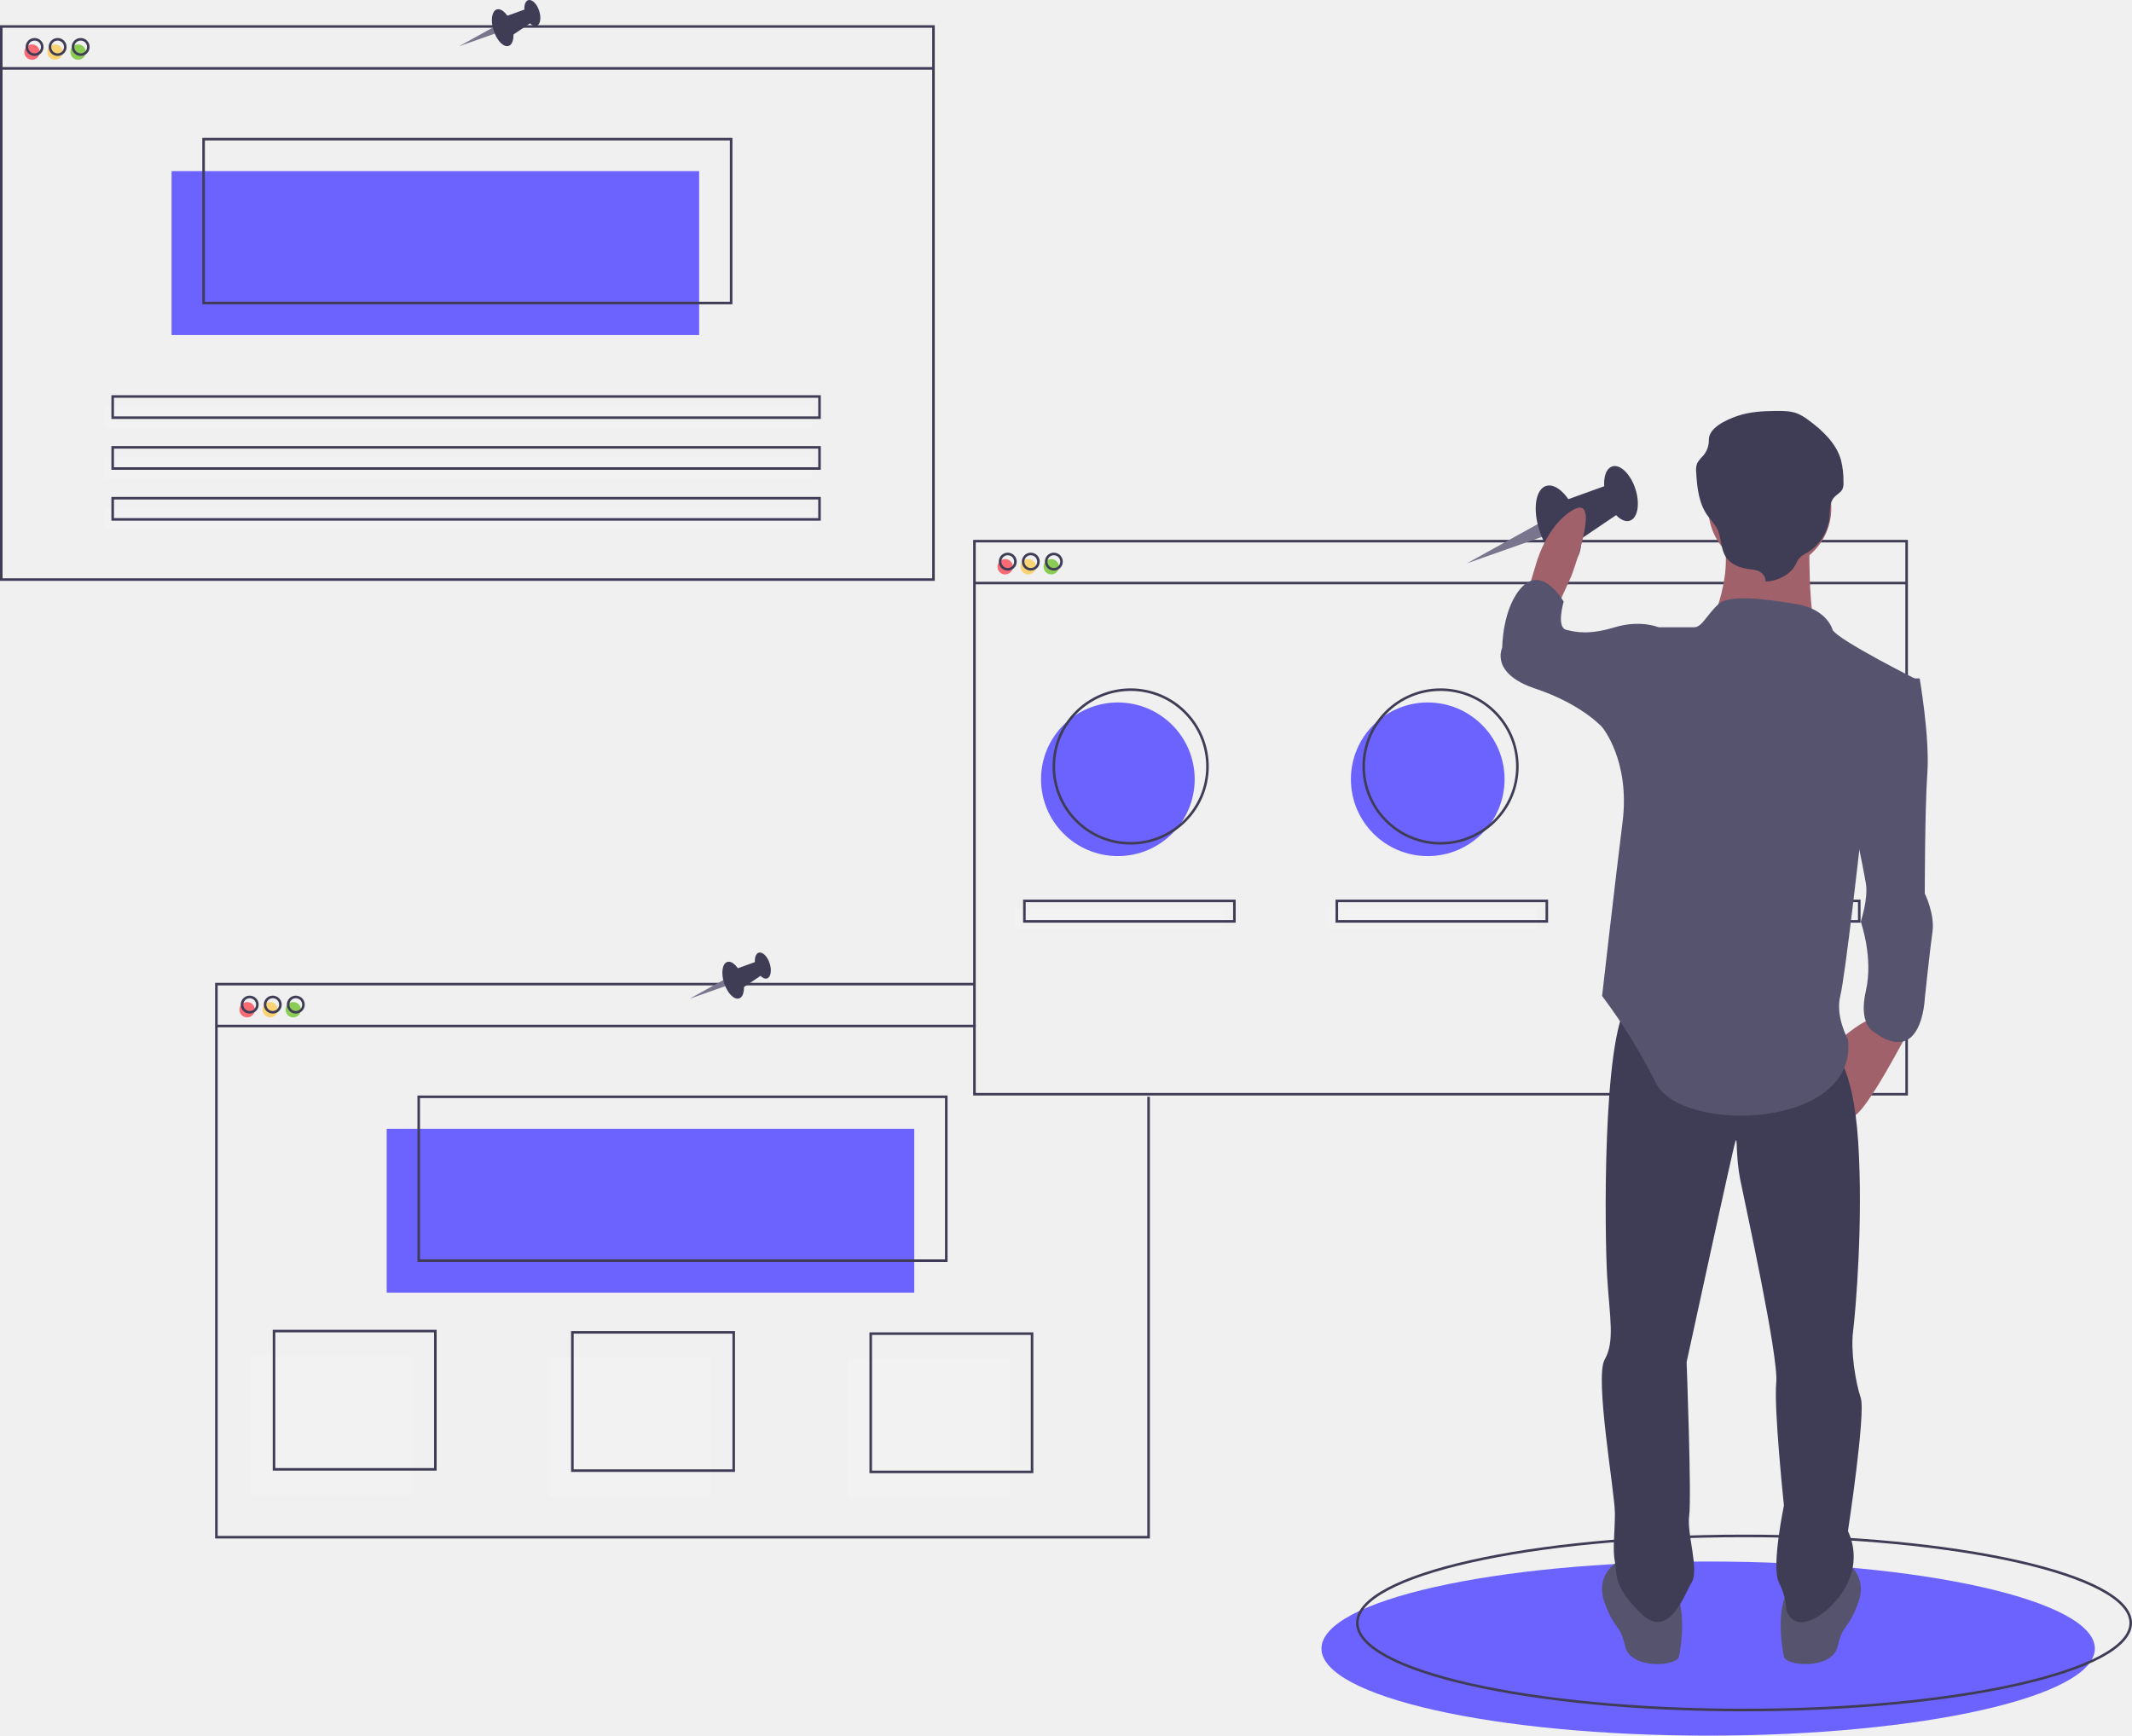
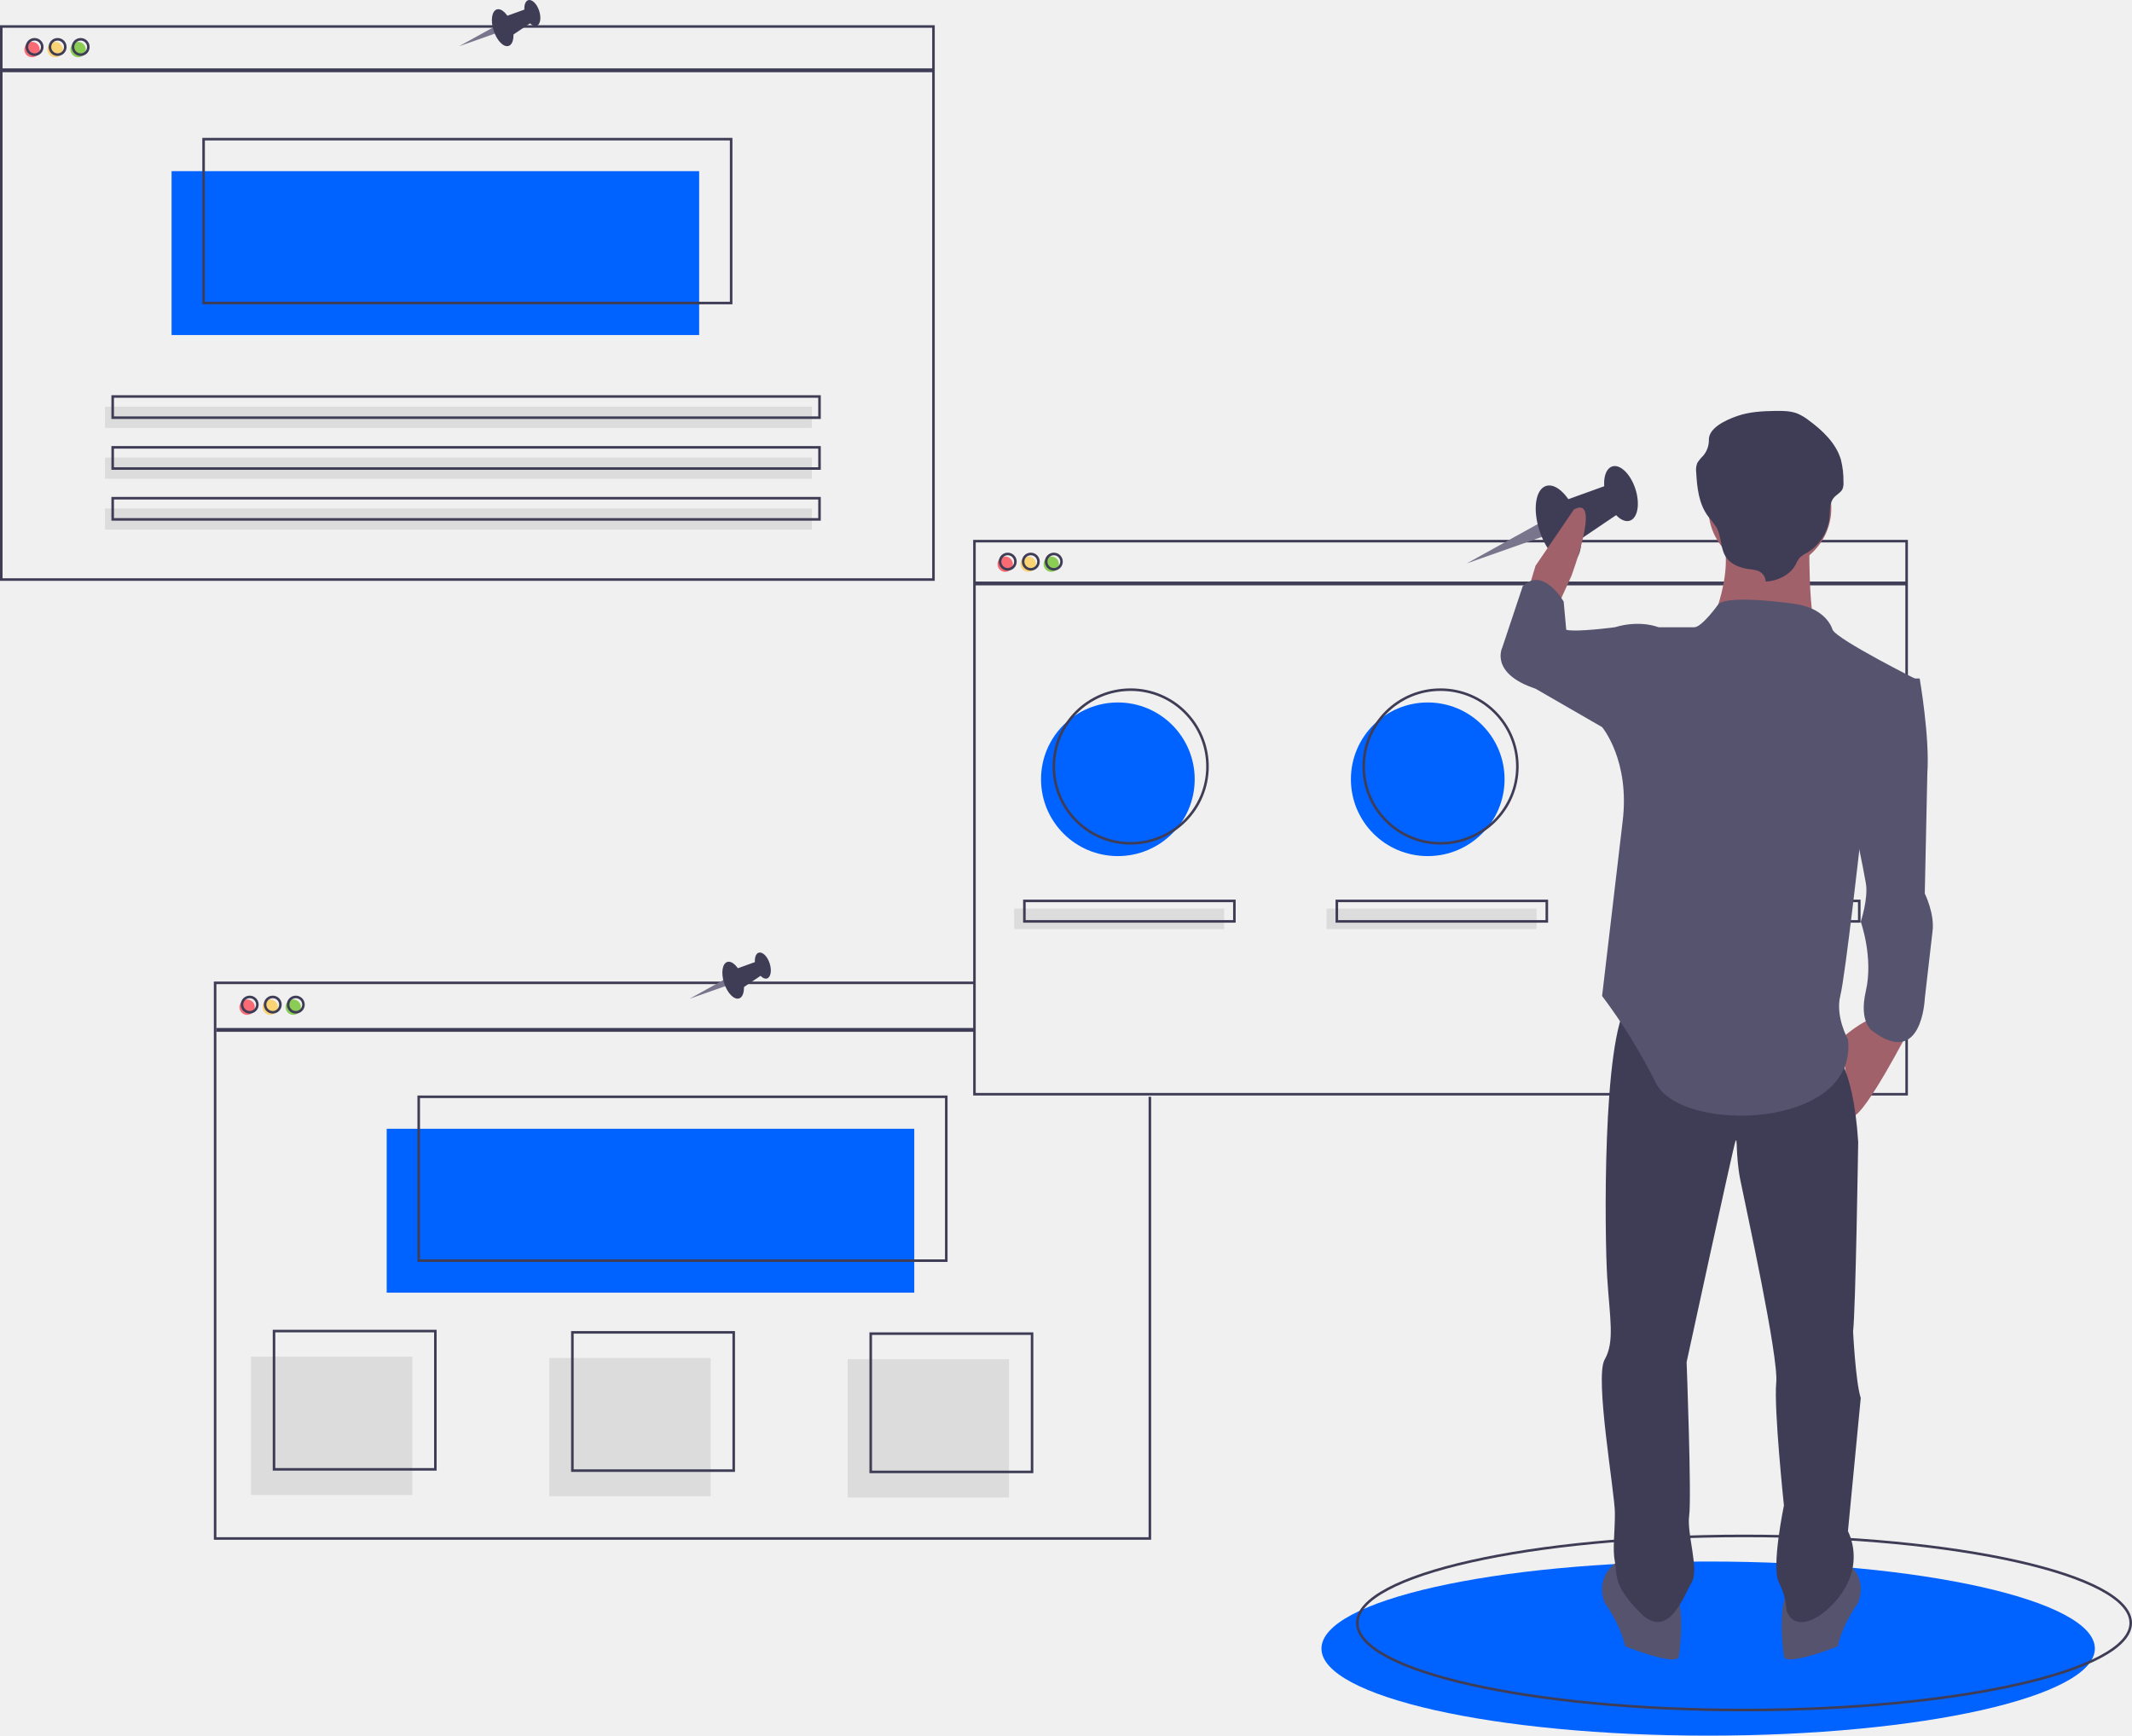
- <svg xmlns="http://www.w3.org/2000/svg" id="e66cdcae-b662-46fb-b424-18ba1a805fb0" data-name="Layer 1" width="832.5" height="677.845" viewBox="0 0 832.5 677.845">
-   <ellipse cx="667" cy="643.845" rx="151" ry="34" fill="#6c63ff" />
-   <ellipse cx="681" cy="633.845" rx="151" ry="34" fill="none" stroke="#3f3d56" stroke-miterlimit="10" />
-   <circle cx="436.5" cy="304.345" r="30" fill="#6c63ff" />
-   <circle cx="557.5" cy="304.345" r="30" fill="#6c63ff" />
-   <circle cx="678.5" cy="304.345" r="30" fill="#6c63ff" />
-   <circle cx="12.5" cy="20.345" r="3" fill="#f86b75" />
-   <circle cx="21.5" cy="20.345" r="3" fill="#fad375" />
-   <circle cx="30.5" cy="20.345" r="3" fill="#8bcc55" />
-   <rect x="67" y="66.845" width="206" height="64" fill="#6c63ff" />
-   <rect x="0.5" y="10.345" width="364" height="216" fill="none" stroke="#3f3d56" stroke-miterlimit="10" />
-   <line x1="0.5" y1="26.703" x2="364.5" y2="26.703" fill="none" stroke="#3f3d56" stroke-miterlimit="10" />
-   <circle cx="13.5" cy="18.345" r="3" fill="none" stroke="#3f3d56" stroke-miterlimit="10" />
-   <circle cx="22.5" cy="18.345" r="3" fill="none" stroke="#3f3d56" stroke-miterlimit="10" />
-   <circle cx="31.5" cy="18.345" r="3" fill="none" stroke="#3f3d56" stroke-miterlimit="10" />
-   <rect x="79.5" y="54.345" width="206" height="64" fill="none" stroke="#3f3d56" stroke-miterlimit="10" />
-   <rect x="41" y="158.845" width="276" height="8.276" fill="#f2f2f2" />
-   <rect x="41" y="178.707" width="276" height="8.276" fill="#f2f2f2" />
-   <rect x="41" y="198.569" width="276" height="8.276" fill="#f2f2f2" />
-   <rect x="44" y="154.845" width="276" height="8.276" fill="none" stroke="#3f3d56" stroke-miterlimit="10" />
-   <rect x="44" y="174.707" width="276" height="8.276" fill="none" stroke="#3f3d56" stroke-miterlimit="10" />
-   <rect x="44" y="194.569" width="276" height="8.276" fill="none" stroke="#3f3d56" stroke-miterlimit="10" />
-   <circle cx="96.5" cy="394.345" r="3" fill="#f86b75" />
-   <circle cx="105.5" cy="394.345" r="3" fill="#fad375" />
-   <circle cx="114.5" cy="394.345" r="3" fill="#8bcc55" />
-   <rect x="151" y="440.845" width="206" height="64" fill="#6c63ff" />
-   <polyline points="448.5 428.345 448.5 600.345 84.5 600.345 84.5 384.345 380.5 384.345" fill="none" stroke="#3f3d56" stroke-miterlimit="10" />
-   <line x1="84.5" y1="400.703" x2="381" y2="400.703" fill="none" stroke="#3f3d56" stroke-miterlimit="10" />
-   <circle cx="97.5" cy="392.345" r="3" fill="none" stroke="#3f3d56" stroke-miterlimit="10" />
-   <circle cx="106.5" cy="392.345" r="3" fill="none" stroke="#3f3d56" stroke-miterlimit="10" />
-   <circle cx="115.5" cy="392.345" r="3" fill="none" stroke="#3f3d56" stroke-miterlimit="10" />
-   <rect x="163.5" y="428.345" width="206" height="64" fill="none" stroke="#3f3d56" stroke-miterlimit="10" />
-   <circle cx="392.5" cy="221.345" r="3" fill="#f86b75" />
-   <circle cx="401.5" cy="221.345" r="3" fill="#fad375" />
-   <circle cx="410.5" cy="221.345" r="3" fill="#8bcc55" />
-   <rect x="380.5" y="211.345" width="364" height="216" fill="none" stroke="#3f3d56" stroke-miterlimit="10" />
-   <line x1="380.5" y1="227.703" x2="744.5" y2="227.703" fill="none" stroke="#3f3d56" stroke-miterlimit="10" />
-   <circle cx="393.5" cy="219.345" r="3" fill="none" stroke="#3f3d56" stroke-miterlimit="10" />
-   <circle cx="402.5" cy="219.345" r="3" fill="none" stroke="#3f3d56" stroke-miterlimit="10" />
-   <circle cx="411.5" cy="219.345" r="3" fill="none" stroke="#3f3d56" stroke-miterlimit="10" />
-   <circle cx="441.5" cy="299.345" r="30" fill="none" stroke="#3f3d56" stroke-miterlimit="10" />
-   <circle cx="562.5" cy="299.345" r="30" fill="none" stroke="#3f3d56" stroke-miterlimit="10" />
-   <circle cx="683.5" cy="299.345" r="30" fill="none" stroke="#3f3d56" stroke-miterlimit="10" />
-   <rect x="396" y="354.845" width="82" height="8" fill="#f2f2f2" />
-   <rect x="518" y="354.845" width="82" height="8" fill="#f2f2f2" />
-   <rect x="640" y="354.845" width="82" height="8" fill="#f2f2f2" />
-   <rect x="400" y="351.845" width="82" height="8" fill="none" stroke="#3f3d56" stroke-miterlimit="10" />
-   <rect x="522" y="351.845" width="82" height="8" fill="none" stroke="#3f3d56" stroke-miterlimit="10" />
-   <rect x="644" y="351.845" width="82" height="8" fill="none" stroke="#3f3d56" stroke-miterlimit="10" />
-   <rect x="98" y="529.845" width="63" height="54" fill="#f2f2f2" />
-   <rect x="214.5" y="530.345" width="63" height="54" fill="#f2f2f2" />
-   <rect x="331" y="530.845" width="63" height="54" fill="#f2f2f2" />
-   <rect x="107" y="519.845" width="63" height="54" fill="none" stroke="#3f3d56" stroke-miterlimit="10" />
-   <rect x="223.5" y="520.345" width="63" height="54" fill="none" stroke="#3f3d56" stroke-miterlimit="10" />
-   <rect x="340" y="520.845" width="63" height="54" fill="none" stroke="#3f3d56" stroke-miterlimit="10" />
-   <polygon points="600.786 204.492 572.726 220.039 602.65 209.483 600.786 204.492" fill="#79758c" />
-   <ellipse cx="792.31" cy="315.866" rx="7.829" ry="15.772" transform="translate(-242.5739 149.1338) rotate(-17.99425)" fill="#3f3d56" />
-   <ellipse cx="816.715" cy="303.839" rx="5.906" ry="11.137" transform="translate(-237.665 156.0847) rotate(-17.99425)" fill="#3f3d56" />
-   <polygon points="610.365 195.681 628.977 188.961 632.933 199.919 614.919 212.087 610.365 195.681" fill="#3f3d56" />
-   <path d="M792.335,347.046l5-11s12-32,1-26-15,22-15,22l-3,10Z" transform="translate(-183.75 -111.0777)" fill="#a0616a" />
-   <path d="M929.335,513.046s-17,33-22,34-5-30-5-30,10-9,14-8S929.335,513.046,929.335,513.046Z" transform="translate(-183.75 -111.0777)" fill="#a0616a" />
-   <path d="M904.335,721.046s9,5,5,16-6,8-8,17-20,8-21,4-3-20,2-26S904.335,721.046,904.335,721.046Z" transform="translate(-183.75 -111.0777)" fill="#55536e" />
-   <path d="M815.335,721.046s-9,5-5,16,6,8,8,17,20,8,21,4,3-20-2-26S815.335,721.046,815.335,721.046Z" transform="translate(-183.75 -111.0777)" fill="#55536e" />
-   <path d="M899.335,521.046s8,5,10,36-1,66-2,74,1,20,3,26-5,52-5,52a23.433,23.433,0,0,1,0,20c-5,11-20,22-24,11a27.131,27.131,0,0,0-3-11c-3-6,2-30,2-30s-4-38-3-48-12-69-14-79-1-18-2-15-19,86-19,86,2,53,1,60,4,21,1,26-9,23-20,12-9-15-10-20,0-11,0-19-8-53-4-60,2-16,1-32-2-93,8-107S899.335,521.046,899.335,521.046Z" transform="translate(-183.75 -111.0777)" fill="#3f3d56" />
-   <circle cx="691.085" cy="198.469" r="24" fill="#a0616a" />
-   <path d="M890.335,319.046s-1,36,4,42-43-5-43-5,11-23,4-38S890.335,319.046,890.335,319.046Z" transform="translate(-183.75 -111.0777)" fill="#a0616a" />
-   <path d="M899.335,357.046s-2-8-14-10-26.191-4-30.595,0-6.405,9-9.405,9h-14l-22,39s11,13,8,37-8,68-8,68a219.995,219.995,0,0,1,21,34c10,20,79,18,75-17,0,0-5-9-3-17s8-62,8-62l23-61S901.335,361.046,899.335,357.046Z" transform="translate(-183.75 -111.0777)" fill="#55536e" />
-   <path d="M926.335,376.046h7s4,23,3,37-1,47-1,47,4,8,3,15-3,26-3,26-1,27-20,13c0,0-6-3-3-16s-2-27-2-27,3-9,2-15-5-25-5-25Z" transform="translate(-183.75 -111.0777)" fill="#55536e" />
-   <path d="M836.335,359.046l-5-3s-7-3-17,0-15,2-19,1-1-11-1-11-8-14-16-6-8,24-8,24-5,10,13,16,26,15,26,15h20Z" transform="translate(-183.75 -111.0777)" fill="#55536e" />
-   <path d="M873.208,338.194a4.636,4.636,0,0,0-2.875-4.13,13.109,13.109,0,0,0-3.417-.675c-3.405-.439-6.908-1.688-8.892-4.289-2.641-3.464-1.919-8.309-4.036-12.07a41.86,41.86,0,0,0-3.227-4.24c-3.694-4.944-4.345-11.255-4.682-17.26a7.41,7.41,0,0,1,.407-3.606,13.863,13.863,0,0,1,2.282-2.816,9.352,9.352,0,0,0,2.262-6.241c-.108-4.651,6.546-7.776,11.259-9.382s9.823-1.862,14.844-1.93c2.886-.039,5.865-.005,8.518,1.049a19.607,19.607,0,0,1,4.271,2.543c5.56,4.07,10.782,9.073,12.648,15.406a33.311,33.311,0,0,1,1.013,8.848,5.791,5.791,0,0,1-.396,2.723c-.667,1.342-2.24,2.068-3.257,3.206-1.899,2.125-1.561,5.2-1.802,7.95a18.21,18.21,0,0,1-8.944,13.773,11.406,11.406,0,0,0-2.797,1.934,12.279,12.279,0,0,0-1.543,2.693C882.845,335.517,877.805,338.058,873.208,338.194Z" transform="translate(-183.75 -111.0777)" fill="#3f3d56" />
-   <polygon points="192.598 10.671 179.278 18.05 193.483 13.04 192.598 10.671" fill="#79758c" />
-   <ellipse cx="380.038" cy="121.889" rx="3.716" ry="7.487" transform="translate(-202.8155 12.28627) rotate(-17.99425)" fill="#3f3d56" />
-   <ellipse cx="391.623" cy="116.18" rx="2.804" ry="5.286" transform="translate(-200.4854 15.58571) rotate(-17.99425)" fill="#3f3d56" />
-   <polygon points="197.145 6.488 205.98 3.299 207.858 8.5 199.307 14.276 197.145 6.488" fill="#3f3d56" />
-   <polygon points="282.598 382.671 269.278 390.05 283.483 385.04 282.598 382.671" fill="#79758c" />
-   <ellipse cx="470.038" cy="493.889" rx="3.716" ry="7.487" transform="translate(-313.3323 58.28467) rotate(-17.99425)" fill="#3f3d56" />
-   <ellipse cx="481.623" cy="488.18" rx="2.804" ry="5.286" transform="translate(-311.0021 61.58411) rotate(-17.99425)" fill="#3f3d56" />
-   <polygon points="287.145 378.488 295.98 375.299 297.858 380.5 289.307 386.276 287.145 378.488" fill="#3f3d56" />
+ <svg xmlns="http://www.w3.org/2000/svg" style="isolation:isolate" viewBox="0 0 832.5 677.845" width="832.5" height="677.845">
+   <defs>
+     <clipPath id="_clipPath_EvsywSCmucsCWB7y7KvwH3eY32RYsT2c">
+       <rect width="832.5" height="677.845" />
+     </clipPath>
+   </defs>
+   <g clip-path="url(#_clipPath_EvsywSCmucsCWB7y7KvwH3eY32RYsT2c)">
+     <ellipse vector-effect="non-scaling-stroke" cx="667" cy="643.845" rx="151" ry="34" fill="rgb(0,98,255)" />
+     <ellipse vector-effect="non-scaling-stroke" cx="681" cy="633.845" rx="151" ry="34" fill="none" stroke-width="1" stroke="rgb(63,61,86)" stroke-linejoin="miter" stroke-linecap="butt" stroke-miterlimit="10" />
+     <circle vector-effect="non-scaling-stroke" cx="436.5" cy="304.345" r="30" fill="rgb(0,98,255)" />
+     <circle vector-effect="non-scaling-stroke" cx="557.5" cy="304.345" r="30" fill="rgb(0,98,255)" />
+     <circle vector-effect="non-scaling-stroke" cx="678.5" cy="304.345" r="30" fill="rgb(108,99,255)" />
+     <circle vector-effect="non-scaling-stroke" cx="12.5" cy="19.345" r="3" fill="rgb(248,107,117)" />
+     <circle vector-effect="non-scaling-stroke" cx="21.5" cy="19.345" r="3" fill="rgb(250,211,117)" />
+     <circle vector-effect="non-scaling-stroke" cx="30.5" cy="19.345" r="3" fill="rgb(139,204,85)" />
+     <rect x="67" y="66.845" width="206" height="64" transform="matrix(1,0,0,1,0,0)" fill="rgb(0,98,255)" />
+     <rect x="0.5" y="10.345" width="364" height="216" transform="matrix(1,0,0,1,0,0)" fill="none" vector-effect="non-scaling-stroke" stroke-width="1" stroke="rgb(63,61,86)" stroke-linejoin="miter" stroke-linecap="butt" stroke-miterlimit="2" />
+     <line x1="0.5" y1="26.703" x2="364.5" y2="26.703" />
+     <rect x="0.5" y="26.703" width="364" height="1.5" transform="matrix(1,0,0,1,0,0)" fill="rgb(63,61,86)" />
+     <rect x="380.5" y="227.116" width="364" height="1.5" transform="matrix(1,0,0,1,0,0)" fill="rgb(63,61,86)" />
+     <rect x="84.5" y="401.469" width="296" height="1.5" transform="matrix(1,0,0,1,0,0)" fill="rgb(63,61,86)" />
+     <circle vector-effect="non-scaling-stroke" cx="13.5" cy="18.345" r="3" fill="none" stroke-width="1" stroke="rgb(63,61,86)" stroke-linejoin="miter" stroke-linecap="butt" stroke-miterlimit="10" />
+     <circle vector-effect="non-scaling-stroke" cx="22.5" cy="18.345" r="3" fill="none" stroke-width="1" stroke="rgb(63,61,86)" stroke-linejoin="miter" stroke-linecap="butt" stroke-miterlimit="10" />
+     <circle vector-effect="non-scaling-stroke" cx="31.5" cy="18.345" r="3" fill="none" stroke-width="1" stroke="rgb(63,61,86)" stroke-linejoin="miter" stroke-linecap="butt" stroke-miterlimit="10" />
+     <rect x="79.5" y="54.345" width="206" height="64" transform="matrix(1,0,0,1,0,0)" fill="none" vector-effect="non-scaling-stroke" stroke-width="1" stroke="rgb(63,61,86)" stroke-linejoin="miter" stroke-linecap="butt" stroke-miterlimit="2" />
+     <rect x="41" y="158.845" width="276" height="8.276" transform="matrix(1,0,0,1,0,0)" fill="rgb(220,220,220)" />
+     <rect x="41" y="178.707" width="276" height="8.276" transform="matrix(1,0,0,1,0,0)" fill="rgb(220,220,220)" />
+     <rect x="41" y="198.569" width="276" height="8.276" transform="matrix(1,0,0,1,0,0)" fill="rgb(220,220,220)" />
+     <rect x="44" y="154.845" width="276" height="8.276" transform="matrix(1,0,0,1,0,0)" fill="none" vector-effect="non-scaling-stroke" stroke-width="1" stroke="rgb(63,61,86)" stroke-linejoin="miter" stroke-linecap="butt" stroke-miterlimit="2" />
+     <rect x="44" y="174.707" width="276" height="8.276" transform="matrix(1,0,0,1,0,0)" fill="none" vector-effect="non-scaling-stroke" stroke-width="1" stroke="rgb(63,61,86)" stroke-linejoin="miter" stroke-linecap="butt" stroke-miterlimit="2" />
+     <rect x="44" y="194.569" width="276" height="8.276" transform="matrix(1,0,0,1,0,0)" fill="none" vector-effect="non-scaling-stroke" stroke-width="1" stroke="rgb(63,61,86)" stroke-linejoin="miter" stroke-linecap="butt" stroke-miterlimit="2" />
+     <circle vector-effect="non-scaling-stroke" cx="96.5" cy="393.345" r="3" fill="rgb(248,107,117)" />
+     <circle vector-effect="non-scaling-stroke" cx="105.5" cy="393.345" r="3" fill="rgb(250,211,117)" />
+     <circle vector-effect="non-scaling-stroke" cx="114.5" cy="393.345" r="3" fill="rgb(139,204,85)" />
+     <rect x="151" y="440.845" width="206" height="64" transform="matrix(1,0,0,1,0,0)" fill="rgb(0,98,255)" />
+     <mask id="_mask_Laj31yrkRL37CXjW2rSkuwHh0rihbvfG" x="-200%" y="-200%" width="400%" height="400%">
+       <rect x="-200%" y="-200%" width="400%" height="400%" style="fill:white;" />
+       <path d=" M 448.5 428.345 L 448.5 600.345 L 84.5 600.345 L 84.5 384.345 L 380.5 384.345" fill="black" stroke="none" />
+     </mask>
+     <path d=" M 448.5 428.345 L 448.5 600.345 L 84.5 600.345 L 84.5 384.345 L 380.5 384.345" fill="none" mask="url(#_mask_Laj31yrkRL37CXjW2rSkuwHh0rihbvfG)" vector-effect="non-scaling-stroke" stroke-width="2" stroke="rgb(63,61,86)" stroke-linejoin="miter" stroke-linecap="butt" stroke-miterlimit="10" />
+     <circle vector-effect="non-scaling-stroke" cx="97.5" cy="392.345" r="3" fill="none" stroke-width="1" stroke="rgb(63,61,86)" stroke-linejoin="miter" stroke-linecap="butt" stroke-miterlimit="10" />
+     <circle vector-effect="non-scaling-stroke" cx="106.5" cy="392.345" r="3" fill="none" stroke-width="1" stroke="rgb(63,61,86)" stroke-linejoin="miter" stroke-linecap="butt" stroke-miterlimit="10" />
+     <circle vector-effect="non-scaling-stroke" cx="115.5" cy="392.345" r="3" fill="none" stroke-width="1" stroke="rgb(63,61,86)" stroke-linejoin="miter" stroke-linecap="butt" stroke-miterlimit="10" />
+     <rect x="163.5" y="428.345" width="206" height="64" transform="matrix(1,0,0,1,0,0)" fill="none" vector-effect="non-scaling-stroke" stroke-width="1" stroke="rgb(63,61,86)" stroke-linejoin="miter" stroke-linecap="butt" stroke-miterlimit="2" />
+     <circle vector-effect="non-scaling-stroke" cx="392.5" cy="220.345" r="3" fill="rgb(248,107,117)" />
+     <circle vector-effect="non-scaling-stroke" cx="401.5" cy="220.345" r="3" fill="rgb(250,211,117)" />
+     <circle vector-effect="non-scaling-stroke" cx="410.5" cy="220.345" r="3" fill="rgb(139,204,85)" />
+     <rect x="380.5" y="211.345" width="364" height="216" transform="matrix(1,0,0,1,0,0)" fill="none" vector-effect="non-scaling-stroke" stroke-width="1" stroke="rgb(63,61,86)" stroke-linejoin="miter" stroke-linecap="butt" stroke-miterlimit="2" />
+     <circle vector-effect="non-scaling-stroke" cx="393.5" cy="219.345" r="3" fill="none" stroke-width="1" stroke="rgb(63,61,86)" stroke-linejoin="miter" stroke-linecap="butt" stroke-miterlimit="10" />
+     <circle vector-effect="non-scaling-stroke" cx="402.5" cy="219.345" r="3" fill="none" stroke-width="1" stroke="rgb(63,61,86)" stroke-linejoin="miter" stroke-linecap="butt" stroke-miterlimit="10" />
+     <circle vector-effect="non-scaling-stroke" cx="411.5" cy="219.345" r="3" fill="none" stroke-width="1" stroke="rgb(63,61,86)" stroke-linejoin="miter" stroke-linecap="butt" stroke-miterlimit="10" />
+     <circle vector-effect="non-scaling-stroke" cx="441.5" cy="299.345" r="30" fill="none" stroke-width="1" stroke="rgb(63,61,86)" stroke-linejoin="miter" stroke-linecap="butt" stroke-miterlimit="10" />
+     <circle vector-effect="non-scaling-stroke" cx="562.5" cy="299.345" r="30" fill="none" stroke-width="1" stroke="rgb(63,61,86)" stroke-linejoin="miter" stroke-linecap="butt" stroke-miterlimit="10" />
+     <circle vector-effect="non-scaling-stroke" cx="683.5" cy="299.345" r="30" fill="none" stroke-width="1" stroke="rgb(63,61,86)" stroke-linejoin="miter" stroke-linecap="butt" stroke-miterlimit="10" />
+     <rect x="396" y="354.845" width="82" height="8" transform="matrix(1,0,0,1,0,0)" fill="rgb(220,220,220)" />
+     <rect x="518" y="354.845" width="82" height="8" transform="matrix(1,0,0,1,0,0)" fill="rgb(220,220,220)" />
+     <rect x="640" y="354.845" width="82" height="8" transform="matrix(1,0,0,1,0,0)" fill="rgb(242,242,242)" />
+     <rect x="400" y="351.845" width="82" height="8" transform="matrix(1,0,0,1,0,0)" fill="none" vector-effect="non-scaling-stroke" stroke-width="1" stroke="rgb(63,61,86)" stroke-linejoin="miter" stroke-linecap="butt" stroke-miterlimit="2" />
+     <rect x="522" y="351.845" width="82" height="8" transform="matrix(1,0,0,1,0,0)" fill="none" vector-effect="non-scaling-stroke" stroke-width="1" stroke="rgb(63,61,86)" stroke-linejoin="miter" stroke-linecap="butt" stroke-miterlimit="2" />
+     <rect x="644" y="351.845" width="82" height="8" transform="matrix(1,0,0,1,0,0)" fill="none" vector-effect="non-scaling-stroke" stroke-width="1" stroke="rgb(63,61,86)" stroke-linejoin="miter" stroke-linecap="butt" stroke-miterlimit="2" />
+     <rect x="98" y="529.845" width="63" height="54" transform="matrix(1,0,0,1,0,0)" fill="rgb(220,220,220)" />
+     <rect x="214.5" y="530.345" width="63" height="54" transform="matrix(1,0,0,1,0,0)" fill="rgb(220,220,220)" />
+     <rect x="331" y="530.845" width="63" height="54" transform="matrix(1,0,0,1,0,0)" fill="rgb(220,220,220)" />
+     <rect x="107" y="519.845" width="63" height="54" transform="matrix(1,0,0,1,0,0)" fill="none" vector-effect="non-scaling-stroke" stroke-width="1" stroke="rgb(63,61,86)" stroke-linejoin="miter" stroke-linecap="butt" stroke-miterlimit="2" />
+     <rect x="223.5" y="520.345" width="63" height="54" transform="matrix(1,0,0,1,0,0)" fill="none" vector-effect="non-scaling-stroke" stroke-width="1" stroke="rgb(63,61,86)" stroke-linejoin="miter" stroke-linecap="butt" stroke-miterlimit="2" />
+     <rect x="340" y="520.845" width="63" height="54" transform="matrix(1,0,0,1,0,0)" fill="none" vector-effect="non-scaling-stroke" stroke-width="1" stroke="rgb(63,61,86)" stroke-linejoin="miter" stroke-linecap="butt" stroke-miterlimit="2" />
+     <path d=" M 600.786 204.492 L 572.726 220.039 L 602.65 209.483 L 600.786 204.492 L 600.786 204.492 Z " fill="rgb(121,117,140)" />
+     <path d=" M 601.114 207.207 C 598.425 198.927 599.578 191.122 603.688 189.787 C 607.797 188.452 613.317 194.09 616.006 202.37 C 618.695 210.649 617.542 218.454 613.433 219.789 C 609.323 221.124 603.804 215.486 601.114 207.207 Z " fill="rgb(63,61,86)" />
+     <path d=" M 627.347 194.586 C 625.449 188.74 626.424 183.177 629.524 182.17 C 632.625 181.163 636.683 185.091 638.582 190.937 C 640.481 196.783 639.505 202.346 636.405 203.354 C 633.305 204.361 629.246 200.432 627.347 194.586 Z " fill="rgb(63,61,86)" />
+     <path d=" M 610.365 195.681 L 628.977 188.961 L 632.933 199.919 L 614.919 212.087 L 610.365 195.681 L 610.365 195.681 Z " fill="rgb(63,61,86)" />
+     <path d=" M 608.585 235.969 L 613.585 224.969 C 613.585 224.969 625.585 192.969 614.585 198.969 C 614.585 198.969 599.585 220.969 599.585 220.969 L 596.585 230.969 L 608.585 235.969 Z " fill="rgb(160,97,106)" />
+     <path d=" M 745.585 401.969 C 745.585 401.969 728.585 434.969 723.585 435.969 C 723.585 435.969 718.585 405.969 718.585 405.969 C 718.585 405.969 728.585 396.969 732.585 397.969 C 736.585 398.969 745.585 401.969 745.585 401.969 Z " fill="rgb(160,97,106)" />
+     <path d=" M 720.585 609.969 C 720.585 609.969 729.585 614.969 725.585 625.969 C 725.585 625.969 719.585 633.969 717.585 642.969 C 717.585 642.969 697.585 650.969 696.585 646.969 C 696.585 646.969 693.585 626.969 698.585 620.969 C 703.585 614.969 720.585 609.969 720.585 609.969 Z " fill="rgb(85,83,110)" />
+     <path d=" M 631.585 609.969 C 631.585 609.969 622.585 614.969 626.585 625.969 C 626.585 625.969 632.585 633.969 634.585 642.969 C 634.585 642.969 654.585 650.969 655.585 646.969 C 655.585 646.969 658.585 626.969 653.585 620.969 C 648.585 614.969 631.585 609.969 631.585 609.969 Z " fill="rgb(85,83,110)" />
+     <path d=" M 715.585 409.969 C 715.585 409.969 723.585 414.969 725.585 445.969 C 725.585 445.969 724.585 511.969 723.585 519.969 C 723.585 519.969 724.585 539.969 726.585 545.969 C 726.585 545.969 721.585 597.969 721.585 597.969 C 724.573 604.3 724.573 611.637 721.585 617.969 C 716.585 628.969 701.585 639.969 697.585 628.969 C 697.375 625.131 696.353 621.381 694.585 617.969 C 691.585 611.969 696.585 587.969 696.585 587.969 C 696.585 587.969 692.585 549.969 693.585 539.969 C 694.585 529.969 681.585 470.969 679.585 460.969 C 677.585 450.969 678.585 442.969 677.585 445.969 C 676.585 448.969 658.585 531.969 658.585 531.969 C 658.585 531.969 660.585 584.969 659.585 591.969 C 658.585 598.969 663.585 612.969 660.585 617.969 C 657.585 622.969 651.585 640.969 640.585 629.969 C 629.585 618.969 631.585 614.969 630.585 609.969 C 629.585 604.969 630.585 598.969 630.585 590.969 C 630.585 582.969 622.585 537.969 626.585 530.969 C 630.585 523.969 628.585 514.969 627.585 498.969 C 626.585 482.969 625.585 405.969 635.585 391.969 C 645.585 377.969 715.585 409.969 715.585 409.969 Z " fill="rgb(63,61,86)" />
+     <circle vector-effect="non-scaling-stroke" cx="691.085" cy="198.469" r="24" fill="rgb(160,97,106)" />
+     <path d=" M 706.585 207.969 C 706.585 207.969 705.585 243.969 710.585 249.969 C 710.585 249.969 667.585 244.969 667.585 244.969 C 667.585 244.969 678.585 221.969 671.585 206.969 C 664.585 191.969 706.585 207.969 706.585 207.969 Z " fill="rgb(160,97,106)" />
+     <path d=" M 715.585 245.969 C 715.585 245.969 713.585 237.969 701.585 235.969 C 701.585 235.969 675.394 231.969 670.989 235.969 C 670.989 235.969 664.585 244.969 661.585 244.969 L 647.585 244.969 L 625.585 283.969 C 625.585 283.969 636.585 296.969 633.585 320.969 C 633.585 320.969 625.585 388.969 625.585 388.969 C 633.602 399.641 640.631 411.022 646.585 422.969 C 656.585 442.969 725.585 440.969 721.585 405.969 C 721.585 405.969 716.585 396.969 718.585 388.969 C 720.585 380.969 726.585 326.969 726.585 326.969 L 749.585 265.969 C 749.585 265.969 717.585 249.969 715.585 245.969 Z " fill="rgb(85,83,110)" />
+     <path d=" M 742.585 264.969 L 749.585 264.969 C 749.585 264.969 753.585 287.969 752.585 301.969 C 752.585 301.969 751.585 348.969 751.585 348.969 C 751.585 348.969 755.585 356.969 754.585 363.969 C 754.585 363.969 751.585 389.969 751.585 389.969 C 751.585 389.969 750.585 416.969 731.585 402.969 C 731.585 402.969 725.585 399.969 728.585 386.969 C 731.585 373.969 726.585 359.969 726.585 359.969 C 726.585 359.969 729.585 350.969 728.585 344.969 C 727.585 338.969 723.585 319.969 723.585 319.969 L 742.585 264.969 Z " fill="rgb(85,83,110)" />
+     <path d=" M 652.585 247.969 L 647.585 244.969 C 647.585 244.969 640.585 241.969 630.585 244.969 C 630.585 244.969 615.585 246.969 611.585 245.969 C 611.585 245.969 610.585 234.969 610.585 234.969 C 610.585 234.969 602.585 220.969 594.585 228.969 C 594.585 228.969 586.585 252.969 586.585 252.969 C 586.585 252.969 581.585 262.969 599.585 268.969 C 599.585 268.969 625.585 283.969 625.585 283.969 L 645.585 283.969 L 652.585 247.969 Z " fill="rgb(85,83,110)" />
+     <path d=" M 689.458 227.116 C 689.396 225.294 688.27 223.678 686.583 222.986 C 685.479 222.61 684.33 222.383 683.166 222.311 C 679.761 221.872 676.258 220.623 674.274 218.022 C 671.633 214.558 672.355 209.713 670.238 205.952 C 669.253 204.472 668.176 203.056 667.011 201.712 C 663.317 196.768 662.666 190.457 662.329 184.452 C 662.164 183.235 662.304 181.996 662.736 180.846 C 663.37 179.812 664.138 178.865 665.018 178.03 C 666.51 176.297 667.315 174.076 667.281 171.789 C 667.173 167.139 673.827 164.014 678.539 162.408 C 683.252 160.802 688.363 160.546 693.384 160.478 C 696.27 160.439 699.249 160.473 701.902 161.527 C 703.428 162.19 704.863 163.045 706.173 164.07 C 711.733 168.14 716.955 173.144 718.821 179.476 C 719.553 182.367 719.894 185.343 719.834 188.325 C 719.923 189.251 719.787 190.185 719.438 191.048 C 718.771 192.389 717.198 193.116 716.181 194.254 C 714.282 196.379 714.62 199.454 714.379 202.204 C 713.755 207.955 710.435 213.067 705.435 215.976 C 704.411 216.478 703.469 217.129 702.638 217.91 C 702.012 218.739 701.494 219.644 701.095 220.603 C 699.095 224.44 694.055 226.98 689.458 227.116 Z " fill="rgb(63,61,86)" />
+     <path d=" M 192.598 10.671 L 179.278 18.05 L 193.483 13.04 L 192.598 10.671 L 192.598 10.671 Z " fill="rgb(121,117,140)" />
+     <path d=" M 192.754 11.959 C 191.478 8.029 192.025 4.324 193.976 3.691 C 195.926 3.057 198.546 5.733 199.823 9.663 C 201.099 13.593 200.552 17.298 198.601 17.932 C 196.651 18.566 194.03 15.889 192.754 11.959 Z " fill="rgb(63,61,86)" />
+     <path d=" M 205.206 5.969 C 204.305 3.194 204.768 0.553 206.24 0.075 C 207.711 -0.403 209.638 1.462 210.539 4.237 C 211.441 7.011 210.977 9.652 209.506 10.13 C 208.034 10.608 206.108 8.744 205.206 5.969 Z " fill="rgb(63,61,86)" />
+     <path d=" M 197.145 6.488 L 205.98 3.299 L 207.858 8.5 L 199.307 14.276 L 197.145 6.488 L 197.145 6.488 Z " fill="rgb(63,61,86)" />
+     <path d=" M 282.598 382.671 L 269.278 390.05 L 283.483 385.04 L 282.598 382.671 L 282.598 382.671 Z " fill="rgb(121,117,140)" />
+     <path d=" M 282.754 383.959 C 281.477 380.029 282.025 376.324 283.975 375.691 C 285.926 375.057 288.546 377.733 289.823 381.663 C 291.099 385.593 290.552 389.298 288.601 389.932 C 286.651 390.566 284.03 387.889 282.754 383.959 Z " fill="rgb(63,61,86)" />
+     <path d=" M 295.206 377.969 C 294.305 375.194 294.768 372.553 296.24 372.075 C 297.711 371.597 299.638 373.462 300.539 376.237 C 301.44 379.011 300.977 381.652 299.506 382.13 C 298.034 382.608 296.108 380.744 295.206 377.969 Z " fill="rgb(63,61,86)" />
+     <path d=" M 287.145 378.488 L 295.98 375.299 L 297.858 380.5 L 289.307 386.276 L 287.145 378.488 L 287.145 378.488 Z " fill="rgb(63,61,86)" />
+   </g>
</svg>
